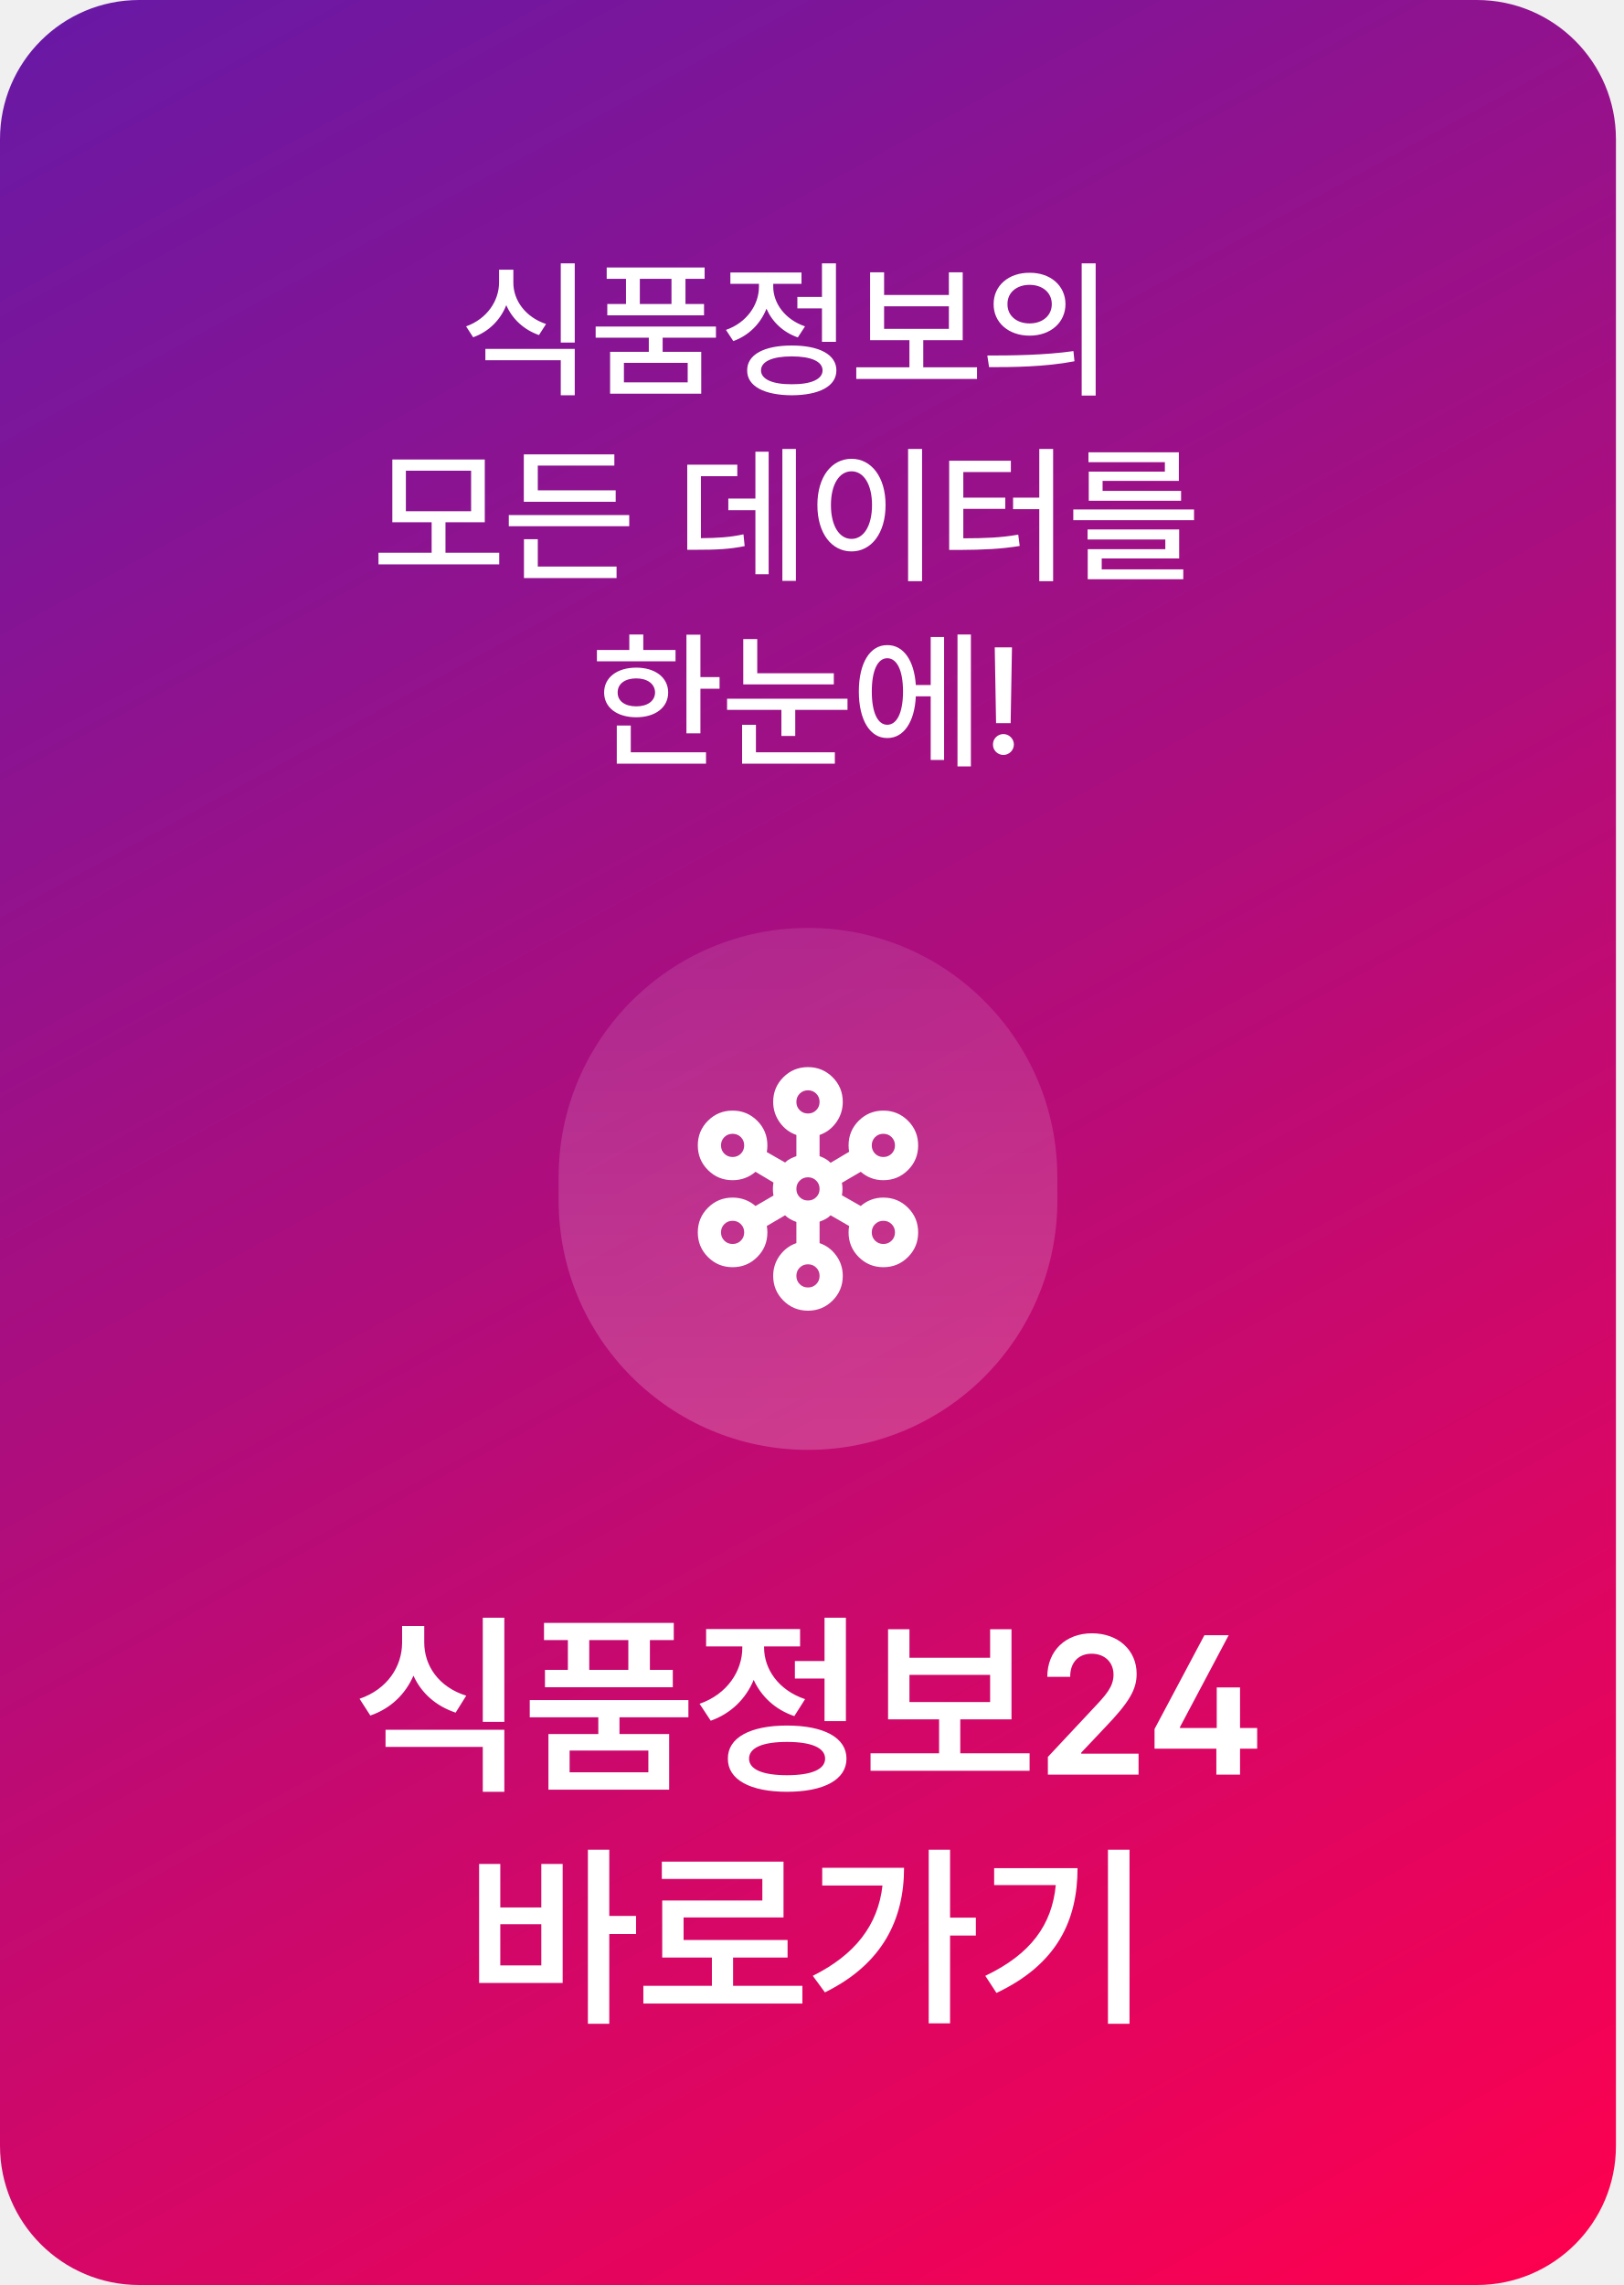
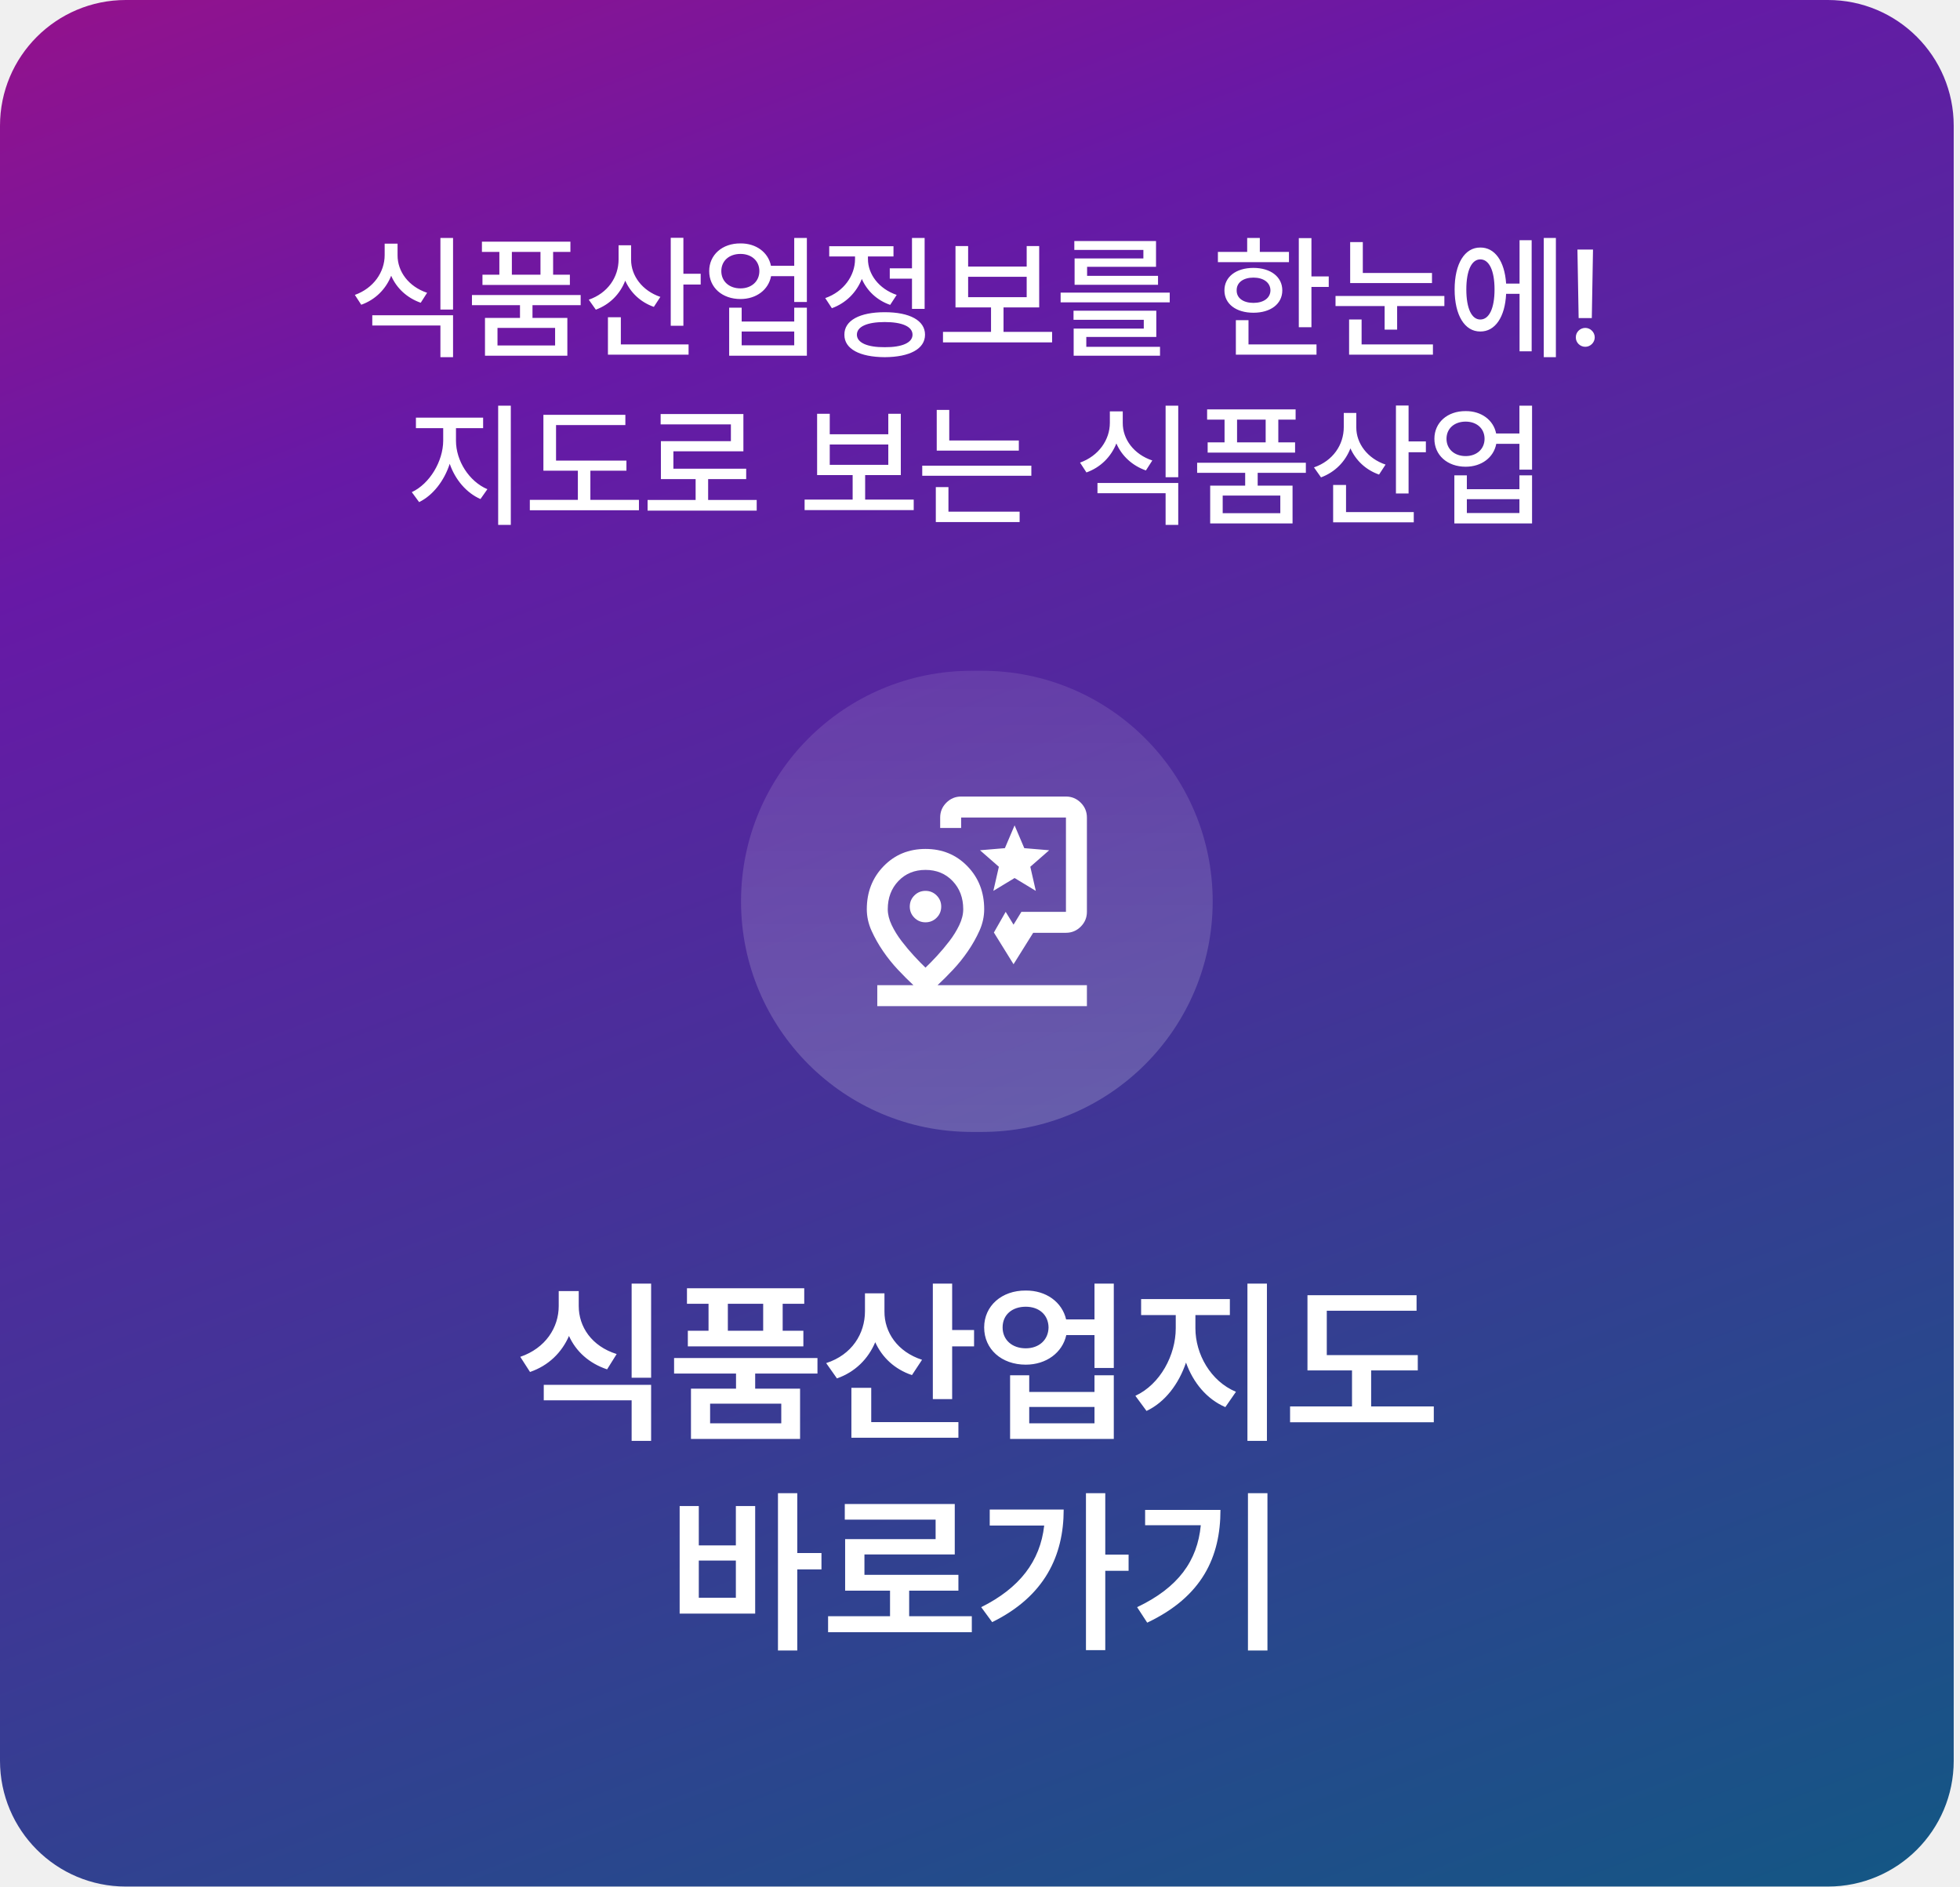
- <svg xmlns="http://www.w3.org/2000/svg" width="140" height="197" viewBox="0 0 140 197" fill="none">
-   <rect width="139.333" height="197" rx="12" fill="url(#paint0_linear_2466_29969)" />
-   <path d="M44.263 24.342C44.251 25.916 45.33 27.351 47.082 27.935L46.472 28.887C45.158 28.423 44.168 27.497 43.654 26.31C43.146 27.585 42.15 28.595 40.797 29.077L40.188 28.138C41.965 27.503 43.032 25.967 43.032 24.342V23.25H44.263V24.342ZM49.557 30.08V34.079H48.351V31.058H41.851V30.08H49.557ZM49.557 22.704V29.534H48.351V22.704H49.557ZM61.732 28.15V29.115H57.136V30.334H60.463V33.94H52.604V30.334H55.943V29.115H51.36V28.15H61.732ZM60.755 23.06V24.037H59.104V26.208H60.704V27.186H52.363V26.208H53.975V24.037H52.312V23.06H60.755ZM53.797 31.286V32.962H59.295V31.286H53.797ZM55.169 26.208H57.898V24.037H55.169V26.208ZM72.079 22.704V29.471H70.873V26.589H68.753V25.599H70.873V22.704H72.079ZM68.27 29.788C70.657 29.788 72.117 30.575 72.117 31.934C72.117 33.292 70.657 34.066 68.27 34.079C65.883 34.066 64.411 33.292 64.424 31.934C64.411 30.575 65.883 29.788 68.27 29.788ZM68.27 30.727C66.607 30.727 65.617 31.159 65.617 31.934C65.617 32.695 66.607 33.14 68.27 33.127C69.933 33.14 70.924 32.695 70.924 31.934C70.924 31.159 69.933 30.727 68.27 30.727ZM66.671 24.71C66.671 26.157 67.699 27.554 69.413 28.138L68.791 29.09C67.515 28.645 66.575 27.738 66.087 26.614C65.585 27.89 64.588 28.912 63.23 29.407L62.595 28.442C64.36 27.833 65.439 26.297 65.439 24.723V24.469H62.976V23.491H69.108V24.469H66.671V24.71ZM84.241 31.667V32.67H73.831V31.667H78.414V29.331H75.024V23.479H76.23V25.434H81.816V23.479H83.009V29.331H79.607V31.667H84.241ZM76.23 28.354H81.816V26.411H76.23V28.354ZM88.773 23.517C90.576 23.504 91.858 24.621 91.871 26.221C91.858 27.82 90.576 28.938 88.773 28.938C86.983 28.938 85.663 27.82 85.675 26.221C85.663 24.621 86.983 23.504 88.773 23.517ZM88.773 24.558C87.669 24.558 86.856 25.218 86.869 26.221C86.856 27.224 87.669 27.884 88.773 27.884C89.878 27.884 90.69 27.224 90.69 26.221C90.69 25.218 89.878 24.558 88.773 24.558ZM94.473 22.704V34.105H93.267V22.704H94.473ZM85.13 30.651C87.199 30.651 90.068 30.626 92.556 30.27L92.645 31.146C90.068 31.642 87.313 31.654 85.282 31.654L85.13 30.651ZM43.045 47.654V48.657H32.634V47.654H37.217V45.026H33.828V39.618H41.8V45.026H38.411V47.654H43.045ZM34.996 40.583V44.074H40.62V40.583H34.996ZM54.255 44.404V45.369H43.87V44.404H54.255ZM53.087 42.272V43.262H45.165V39.174H52.972V40.139H46.371V42.272H53.087ZM53.163 48.848V49.838H45.177V46.486H46.371V48.848H53.163ZM68.626 38.704V50.079H67.458V38.704H68.626ZM66.277 38.945V49.508H65.134V43.985H62.798V42.982H65.134V38.945H66.277ZM63.573 40.062V41.053H60.437V46.398C61.929 46.385 62.932 46.321 64.106 46.067L64.208 47.083C62.9 47.35 61.783 47.4 60.005 47.4H59.257V40.062H63.573ZM79.505 38.704V50.105H78.299V38.704H79.505ZM73.424 39.555C75.113 39.555 76.357 41.103 76.357 43.541C76.357 45.991 75.113 47.54 73.424 47.54C71.711 47.54 70.479 45.991 70.479 43.541C70.479 41.103 71.711 39.555 73.424 39.555ZM73.424 40.634C72.371 40.634 71.647 41.751 71.647 43.541C71.647 45.344 72.371 46.461 73.424 46.461C74.466 46.461 75.189 45.344 75.189 43.541C75.189 41.751 74.466 40.634 73.424 40.634ZM90.804 38.704V50.105H89.611V43.897H87.351V42.906H89.611V38.704H90.804ZM87.161 39.72V40.697H83.06V42.906H86.678V43.871H83.06V46.41C84.965 46.404 86.285 46.359 87.796 46.093L87.922 47.07C86.272 47.337 84.838 47.4 82.73 47.413H81.841V39.72H87.161ZM102.954 43.922V44.849H92.544V43.922H102.954ZM101.672 45.648V48.149H94.994V49.089H102.027V49.94H93.788V47.35H100.478V46.512H93.775V45.648H101.672ZM101.646 38.996V41.459H95.07V42.322H101.837V43.173H93.877V40.659H100.44V39.847H93.851V38.996H101.646ZM60.393 54.717V58.373H62.043V59.376H60.393V63.223H59.187V54.717H60.393ZM58.247 56.037V57.015H51.468V56.037H54.261V54.704H55.467V56.037H58.247ZM54.858 57.56C56.495 57.56 57.612 58.411 57.612 59.706C57.612 61.001 56.495 61.839 54.858 61.839C53.207 61.839 52.09 61.001 52.09 59.706C52.09 58.411 53.207 57.56 54.858 57.56ZM54.858 58.487C53.893 58.487 53.245 58.957 53.258 59.706C53.245 60.442 53.893 60.899 54.858 60.899C55.822 60.899 56.47 60.442 56.483 59.706C56.47 58.957 55.822 58.487 54.858 58.487ZM60.875 64.86V65.838H53.182V62.55H54.388V64.86H60.875ZM71.895 58.043V59.008H64.087V55.098H65.293V58.043H71.895ZM73.075 60.239V61.204H68.569V63.451H67.375V61.204H62.691V60.239H73.075ZM71.984 64.86V65.838H63.986V62.486H65.179V64.86H71.984ZM83.714 54.704V66.079H82.559V54.704H83.714ZM81.403 54.92V65.52H80.248V60.036H78.966C78.864 62.258 77.912 63.642 76.503 63.629C75.018 63.642 74.053 62.08 74.053 59.617C74.053 57.154 75.018 55.605 76.503 55.618C77.887 55.605 78.826 56.919 78.966 59.059H80.248V54.92H81.403ZM76.503 56.748C75.678 56.748 75.17 57.802 75.17 59.617C75.17 61.433 75.678 62.486 76.503 62.486C77.341 62.486 77.862 61.433 77.862 59.617C77.862 57.802 77.341 56.748 76.503 56.748ZM87.256 55.809L87.142 62.347H85.885L85.771 55.809H87.256ZM86.52 65.089C86.025 65.089 85.606 64.683 85.618 64.188C85.606 63.692 86.025 63.286 86.52 63.286C87.002 63.286 87.421 63.692 87.421 64.188C87.421 64.683 87.002 65.089 86.52 65.089Z" fill="white" />
-   <rect x="48.167" y="80" width="43" height="45" rx="21.5" fill="url(#paint1_linear_2466_29969)" />
-   <path d="M69.667 113C68.834 113 68.125 112.708 67.542 112.125C66.959 111.542 66.667 110.833 66.667 110C66.667 109.35 66.855 108.767 67.23 108.25C67.605 107.733 68.084 107.375 68.667 107.175V105.35C68.484 105.283 68.309 105.204 68.142 105.113C67.975 105.021 67.825 104.908 67.692 104.775L66.117 105.7C66.134 105.783 66.146 105.871 66.154 105.963C66.163 106.054 66.167 106.15 66.167 106.25C66.167 107.083 65.875 107.792 65.292 108.375C64.709 108.958 64 109.25 63.167 109.25C62.334 109.25 61.625 108.958 61.042 108.375C60.459 107.792 60.167 107.083 60.167 106.25C60.167 105.417 60.459 104.708 61.042 104.125C61.625 103.542 62.334 103.25 63.167 103.25C63.55 103.25 63.909 103.312 64.242 103.438C64.575 103.562 64.875 103.742 65.142 103.975L66.692 103.075C66.675 102.992 66.663 102.9 66.654 102.8C66.646 102.7 66.642 102.6 66.642 102.5C66.642 102.4 66.646 102.304 66.654 102.213C66.663 102.121 66.675 102.033 66.692 101.95L65.142 101.025C64.875 101.258 64.575 101.438 64.242 101.562C63.909 101.688 63.55 101.75 63.167 101.75C62.334 101.75 61.625 101.458 61.042 100.875C60.459 100.292 60.167 99.583 60.167 98.75C60.167 97.917 60.459 97.208 61.042 96.625C61.625 96.042 62.334 95.75 63.167 95.75C64 95.75 64.709 96.042 65.292 96.625C65.875 97.208 66.167 97.917 66.167 98.75C66.167 98.85 66.163 98.95 66.154 99.05C66.146 99.15 66.134 99.242 66.117 99.325L67.692 100.225C67.825 100.092 67.975 99.983 68.142 99.9C68.309 99.817 68.484 99.742 68.667 99.675V97.85C68.084 97.65 67.605 97.287 67.23 96.763C66.855 96.237 66.667 95.65 66.667 95C66.667 94.167 66.959 93.458 67.542 92.875C68.125 92.292 68.834 92 69.667 92C70.5 92 71.209 92.292 71.792 92.875C72.375 93.458 72.667 94.167 72.667 95C72.667 95.65 72.48 96.237 72.105 96.763C71.73 97.287 71.25 97.65 70.667 97.85V99.675C70.85 99.742 71.021 99.821 71.18 99.912C71.338 100.004 71.484 100.117 71.617 100.25L73.217 99.3C73.2 99.217 73.188 99.129 73.18 99.037C73.171 98.946 73.167 98.85 73.167 98.75C73.167 97.917 73.459 97.208 74.042 96.625C74.625 96.042 75.334 95.75 76.167 95.75C77 95.75 77.709 96.042 78.292 96.625C78.875 97.208 79.167 97.917 79.167 98.75C79.167 99.583 78.875 100.292 78.292 100.875C77.709 101.458 77 101.75 76.167 101.75C75.784 101.75 75.43 101.688 75.105 101.562C74.779 101.438 74.484 101.258 74.217 101.025L72.592 101.975C72.609 102.058 72.621 102.146 72.629 102.238C72.638 102.329 72.642 102.417 72.642 102.5C72.642 102.583 72.638 102.675 72.629 102.775C72.621 102.875 72.609 102.967 72.592 103.05L74.217 103.975C74.484 103.742 74.779 103.562 75.105 103.438C75.43 103.312 75.784 103.25 76.167 103.25C77 103.25 77.709 103.542 78.292 104.125C78.875 104.708 79.167 105.417 79.167 106.25C79.167 107.083 78.875 107.792 78.292 108.375C77.709 108.958 77 109.25 76.167 109.25C75.334 109.25 74.625 108.958 74.042 108.375C73.459 107.792 73.167 107.083 73.167 106.25C73.167 106.15 73.171 106.054 73.18 105.963C73.188 105.871 73.2 105.783 73.217 105.7L71.617 104.775C71.484 104.908 71.338 105.017 71.18 105.1C71.021 105.183 70.85 105.258 70.667 105.325V107.175C71.25 107.375 71.73 107.733 72.105 108.25C72.48 108.767 72.667 109.35 72.667 110C72.667 110.833 72.375 111.542 71.792 112.125C71.209 112.708 70.5 113 69.667 113ZM69.667 111C69.95 111 70.188 110.904 70.379 110.712C70.571 110.521 70.667 110.283 70.667 110C70.667 109.717 70.571 109.479 70.379 109.288C70.188 109.096 69.95 109 69.667 109C69.384 109 69.146 109.096 68.954 109.288C68.763 109.479 68.667 109.717 68.667 110C68.667 110.283 68.763 110.521 68.954 110.712C69.146 110.904 69.384 111 69.667 111ZM63.167 107.25C63.45 107.25 63.688 107.154 63.88 106.963C64.071 106.771 64.167 106.533 64.167 106.25C64.167 105.967 64.071 105.729 63.88 105.538C63.688 105.346 63.45 105.25 63.167 105.25C62.884 105.25 62.646 105.346 62.455 105.538C62.263 105.729 62.167 105.967 62.167 106.25C62.167 106.533 62.263 106.771 62.455 106.963C62.646 107.154 62.884 107.25 63.167 107.25ZM76.167 107.25C76.45 107.25 76.688 107.154 76.879 106.963C77.071 106.771 77.167 106.533 77.167 106.25C77.167 105.967 77.071 105.729 76.879 105.538C76.688 105.346 76.45 105.25 76.167 105.25C75.884 105.25 75.646 105.346 75.454 105.538C75.263 105.729 75.167 105.967 75.167 106.25C75.167 106.533 75.263 106.771 75.454 106.963C75.646 107.154 75.884 107.25 76.167 107.25ZM69.667 103.5C69.95 103.5 70.188 103.404 70.379 103.213C70.571 103.021 70.667 102.783 70.667 102.5C70.667 102.217 70.571 101.979 70.379 101.788C70.188 101.596 69.95 101.5 69.667 101.5C69.384 101.5 69.146 101.596 68.954 101.788C68.763 101.979 68.667 102.217 68.667 102.5C68.667 102.783 68.763 103.021 68.954 103.213C69.146 103.404 69.384 103.5 69.667 103.5ZM63.167 99.75C63.45 99.75 63.688 99.654 63.88 99.463C64.071 99.271 64.167 99.033 64.167 98.75C64.167 98.467 64.071 98.229 63.88 98.037C63.688 97.846 63.45 97.75 63.167 97.75C62.884 97.75 62.646 97.846 62.455 98.037C62.263 98.229 62.167 98.467 62.167 98.75C62.167 99.033 62.263 99.271 62.455 99.463C62.646 99.654 62.884 99.75 63.167 99.75ZM76.167 99.75C76.45 99.75 76.688 99.654 76.879 99.463C77.071 99.271 77.167 99.033 77.167 98.75C77.167 98.467 77.071 98.229 76.879 98.037C76.688 97.846 76.45 97.75 76.167 97.75C75.884 97.75 75.646 97.846 75.454 98.037C75.263 98.229 75.167 98.467 75.167 98.75C75.167 99.033 75.263 99.271 75.454 99.463C75.646 99.654 75.884 99.75 76.167 99.75ZM69.667 96C69.95 96 70.188 95.904 70.379 95.713C70.571 95.521 70.667 95.283 70.667 95C70.667 94.717 70.571 94.479 70.379 94.287C70.188 94.096 69.95 94 69.667 94C69.384 94 69.146 94.096 68.954 94.287C68.763 94.479 68.667 94.717 68.667 95C68.667 95.283 68.763 95.521 68.954 95.713C69.146 95.904 69.384 96 69.667 96Z" fill="white" />
-   <path d="M36.58 141.611C36.58 143.587 37.808 145.446 40.199 146.193L39.286 147.654C37.551 147.073 36.314 145.936 35.65 144.467C34.961 146.044 33.708 147.297 31.931 147.903L31.002 146.459C33.425 145.629 34.671 143.653 34.671 141.611V140.184H36.58V141.611ZM43.486 149.132V154.478H41.627V150.609H33.243V149.132H43.486ZM43.486 139.47V148.451H41.627V139.47H43.486ZM59.357 146.575V148.053H53.414V149.497H57.697V154.295H47.288V149.497H51.588V148.053H45.677V146.575H59.357ZM58.095 139.918V141.396H56.037V143.969H58.012V145.463H46.989V143.969H48.965V141.396H46.906V139.918H58.095ZM49.114 150.925V152.801H55.904V150.925H49.114ZM50.807 143.969H54.177V141.396H50.807V143.969ZM72.937 139.47V148.385H71.094V144.716H68.538V143.205H71.094V139.47H72.937ZM67.857 148.767C71.045 148.767 72.987 149.812 72.987 151.622C72.987 153.432 71.045 154.478 67.857 154.478C64.686 154.478 62.744 153.432 62.76 151.622C62.744 149.812 64.686 148.767 67.857 148.767ZM67.857 150.178C65.765 150.178 64.587 150.676 64.587 151.622C64.587 152.552 65.765 153.05 67.857 153.05C69.949 153.05 71.144 152.552 71.144 151.622C71.144 150.676 69.949 150.178 67.857 150.178ZM65.882 142.043C65.882 143.869 67.093 145.712 69.418 146.492L68.488 147.953C66.82 147.389 65.632 146.243 64.985 144.832C64.321 146.434 63.068 147.712 61.283 148.352L60.32 146.891C62.727 146.061 64.005 144.035 64.005 142.06V141.943H60.884V140.449H68.986V141.943H65.882V142.043ZM88.775 151.157V152.668H75.062V151.157H80.972V148.235H76.573V140.466H78.416V142.923H85.372V140.466H87.215V148.235H82.799V151.157H88.775ZM78.416 146.741H85.372V144.4H78.416V146.741ZM90.352 153V151.473L94.22 147.339C95.349 146.144 95.997 145.446 96.013 144.4C96.013 143.238 95.183 142.574 94.121 142.574C93.008 142.574 92.261 143.321 92.278 144.566H90.302C90.302 142.309 91.896 140.814 94.154 140.814C96.412 140.814 98.005 142.275 98.005 144.301C98.005 145.629 97.424 146.708 95.233 148.982L93.224 151.107V151.19H98.171V153H90.352ZM99.549 150.759V149.065L103.849 140.98H105.941L101.741 148.899V148.982H104.912V145.479H106.921V148.982H108.398V150.759H106.921V153H104.879V150.759H99.549ZM52.534 159.47V165.181H54.842V166.741H52.534V174.478H50.691V159.47H52.534ZM43.137 160.698V164.45H46.673V160.698H48.516V170.958H41.311V160.698H43.137ZM43.137 169.447H46.673V165.895H43.137V169.447ZM69.185 171.207V172.734H55.472V171.207H61.383V168.767H57.099V163.853H65.732V161.993H57.066V160.499H67.558V165.313H58.942V167.256H67.907V168.767H63.209V171.207H69.185ZM81.919 159.47V165.33H84.143V166.874H81.919V174.444H80.076V159.47H81.919ZM77.951 161.03C77.951 165.446 76.125 169.314 71.128 171.771L70.082 170.344C73.734 168.526 75.71 165.969 76.091 162.558H70.895V161.03H77.951ZM97.391 159.47V174.478H95.532V159.47H97.391ZM92.909 161.063C92.909 165.529 91.182 169.331 85.92 171.821L84.957 170.344C88.883 168.476 90.709 165.936 91.033 162.524H85.72V161.063H92.909Z" fill="white" />
+ <svg xmlns="http://www.w3.org/2000/svg" width="187" height="180" viewBox="0 0 187 180" fill="none">
+   <rect width="186.4" height="180" rx="12" fill="url(#paint0_linear_3827_6814)" />
+   <path d="M37.931 24.342C37.918 25.916 38.997 27.351 40.749 27.935L40.14 28.887C38.826 28.423 37.836 27.497 37.322 26.31C36.814 27.585 35.817 28.595 34.465 29.077L33.856 28.138C35.633 27.503 36.7 25.967 36.7 24.342V23.25H37.931V24.342ZM43.225 30.08V34.079H42.019V31.058H35.519V30.08H43.225ZM43.225 22.704V29.534H42.019V22.704H43.225ZM55.4 28.15V29.115H50.804V30.334H54.13V33.94H46.272V30.334H49.611V29.115H45.028V28.15H55.4ZM54.422 23.06V24.037H52.772V26.208H54.371V27.186H46.031V26.208H47.643V24.037H45.98V23.06H54.422ZM47.465 31.286V32.962H52.962V31.286H47.465ZM48.836 26.208H51.566V24.037H48.836V26.208ZM60.211 24.786C60.211 26.31 61.278 27.744 63.004 28.328L62.382 29.28C61.106 28.83 60.16 27.922 59.653 26.779C59.157 28.055 58.18 29.052 56.847 29.547L56.174 28.595C57.977 27.973 59.018 26.449 59.018 24.748V23.402H60.211V24.786ZM65.201 22.691V26.119H66.851V27.148H65.201V31.083H63.994V22.691H65.201ZM65.696 32.86V33.838H58.002V30.27H59.234V32.86H65.696ZM70.647 23.225C72.145 23.212 73.3 24.081 73.554 25.357H75.776V22.704H76.982V28.811H75.776V26.348H73.567C73.319 27.655 72.157 28.531 70.647 28.531C68.907 28.531 67.663 27.439 67.663 25.865C67.663 24.316 68.907 23.212 70.647 23.225ZM70.647 24.227C69.568 24.227 68.819 24.888 68.819 25.865C68.819 26.843 69.568 27.516 70.647 27.516C71.701 27.516 72.45 26.843 72.45 25.865C72.45 24.888 71.701 24.227 70.647 24.227ZM70.761 29.356V30.677H75.776V29.356H76.982V33.94H69.568V29.356H70.761ZM70.761 32.949H75.776V31.629H70.761V32.949ZM88.217 22.704V29.471H87.011V26.589H84.891V25.599H87.011V22.704H88.217ZM84.409 29.788C86.795 29.788 88.255 30.575 88.255 31.934C88.255 33.292 86.795 34.066 84.409 34.079C82.022 34.066 80.549 33.292 80.562 31.934C80.549 30.575 82.022 29.788 84.409 29.788ZM84.409 30.727C82.745 30.727 81.755 31.159 81.755 31.934C81.755 32.695 82.745 33.14 84.409 33.127C86.072 33.14 87.062 32.695 87.062 31.934C87.062 31.159 86.072 30.727 84.409 30.727ZM82.809 24.71C82.809 26.157 83.837 27.554 85.551 28.138L84.929 29.09C83.653 28.645 82.714 27.738 82.225 26.614C81.723 27.89 80.727 28.912 79.368 29.407L78.734 28.442C80.498 27.833 81.577 26.297 81.577 24.723V24.469H79.115V23.491H85.246V24.469H82.809V24.71ZM100.379 31.667V32.67H89.969V31.667H94.552V29.331H91.162V23.479H92.368V25.434H97.954V23.479H99.148V29.331H95.745V31.667H100.379ZM92.368 28.354H97.954V26.411H92.368V28.354ZM111.602 27.922V28.849H101.192V27.922H111.602ZM110.32 29.648V32.149H103.642V33.089H110.675V33.94H102.436V31.35H109.126V30.512H102.423V29.648H110.32ZM110.294 22.996V25.459H103.718V26.322H110.485V27.173H102.525V24.659H109.088V23.847H102.499V22.996H110.294ZM125.122 22.717V26.373H126.773V27.376H125.122V31.223H123.916V22.717H125.122ZM122.977 24.037V25.015H116.198V24.037H118.991V22.704H120.197V24.037H122.977ZM119.587 25.561C121.225 25.561 122.342 26.411 122.342 27.706C122.342 29.001 121.225 29.839 119.587 29.839C117.937 29.839 116.82 29.001 116.82 27.706C116.82 26.411 117.937 25.561 119.587 25.561ZM119.587 26.487C118.622 26.487 117.975 26.957 117.988 27.706C117.975 28.442 118.622 28.899 119.587 28.899C120.552 28.899 121.2 28.442 121.212 27.706C121.2 26.957 120.552 26.487 119.587 26.487ZM125.605 32.86V33.838H117.911V30.55H119.117V32.86H125.605ZM136.624 26.043V27.008H128.817V23.098H130.023V26.043H136.624ZM137.805 28.239V29.204H133.298V31.451H132.105V29.204H127.42V28.239H137.805ZM136.713 32.86V33.838H128.715V30.486H129.908V32.86H136.713ZM148.444 22.704V34.079H147.288V22.704H148.444ZM146.133 22.92V33.52H144.978V28.036H143.696C143.594 30.258 142.642 31.642 141.233 31.629C139.747 31.642 138.783 30.08 138.783 27.617C138.783 25.154 139.747 23.605 141.233 23.618C142.617 23.605 143.556 24.919 143.696 27.059H144.978V22.92H146.133ZM141.233 24.748C140.408 24.748 139.9 25.802 139.9 27.617C139.9 29.433 140.408 30.486 141.233 30.486C142.071 30.486 142.591 29.433 142.591 27.617C142.591 25.802 142.071 24.748 141.233 24.748ZM151.986 23.809L151.871 30.347H150.615L150.5 23.809H151.986ZM151.249 33.089C150.754 33.089 150.335 32.683 150.348 32.188C150.335 31.692 150.754 31.286 151.249 31.286C151.732 31.286 152.151 31.692 152.151 32.188C152.151 32.683 151.732 33.089 151.249 33.089ZM43.504 42.056C43.504 43.96 44.748 45.928 46.5 46.677L45.84 47.616C44.501 47.026 43.434 45.775 42.907 44.252C42.381 45.877 41.308 47.261 39.988 47.908L39.289 46.956C41.003 46.156 42.273 44.011 42.285 42.056V40.85H39.683V39.847H46.094V40.85H43.504V42.056ZM48.735 38.704V50.079H47.529V38.704H48.735ZM59.767 43.947V44.912H56.327V47.692H60.96V48.683H50.55V47.692H55.133V44.912H51.845V39.58H59.665V40.558H53.051V43.947H59.767ZM72.196 47.705V48.721H61.785V47.705H66.368V45.712H63.055V42.094H69.733V40.494H63.03V39.504H70.926V43.059H64.248V44.722H71.193V45.712H67.562V47.705H72.196ZM87.176 47.667V48.67H76.766V47.667H81.349V45.331H77.959V39.478H79.165V41.434H84.751V39.478H85.945V45.331H82.542V47.667H87.176ZM79.165 44.353H84.751V42.411H79.165V44.353ZM97.205 42.03V42.995H89.372V39.11H90.566V42.03H97.205ZM98.399 44.43V45.395H87.989V44.43H98.399ZM97.281 48.822V49.812H89.284V46.474H90.49V48.822H97.281ZM107.12 40.342C107.108 41.916 108.187 43.351 109.939 43.935L109.329 44.887C108.015 44.423 107.025 43.497 106.511 42.31C106.003 43.585 105.007 44.595 103.655 45.077L103.045 44.138C104.823 43.503 105.889 41.967 105.889 40.342V39.25H107.12V40.342ZM112.414 46.08V50.079H111.208V47.058H104.708V46.08H112.414ZM112.414 38.704V45.534H111.208V38.704H112.414ZM124.589 44.15V45.115H119.993V46.334H123.32V49.94H115.461V46.334H118.8V45.115H114.217V44.15H124.589ZM123.612 39.06V40.037H121.961V42.208H123.561V43.185H115.22V42.208H116.832V40.037H115.169V39.06H123.612ZM116.655 47.286V48.962H122.152V47.286H116.655ZM118.026 42.208H120.755V40.037H118.026V42.208ZM129.401 40.786C129.401 42.31 130.467 43.744 132.194 44.328L131.572 45.28C130.296 44.83 129.35 43.922 128.842 42.779C128.347 44.055 127.369 45.052 126.036 45.547L125.364 44.595C127.166 43.973 128.207 42.449 128.207 40.748V39.402H129.401V40.786ZM134.39 38.691V42.119H136.04V43.148H134.39V47.083H133.184V38.691H134.39ZM134.885 48.86V49.838H127.192V46.27H128.423V48.86H134.885ZM139.836 39.225C141.334 39.212 142.49 40.081 142.743 41.357H144.965V38.704H146.171V44.81H144.965V42.348H142.756C142.509 43.655 141.347 44.531 139.836 44.531C138.097 44.531 136.853 43.44 136.853 41.865C136.853 40.316 138.097 39.212 139.836 39.225ZM139.836 40.227C138.757 40.227 138.008 40.888 138.008 41.865C138.008 42.843 138.757 43.516 139.836 43.516C140.89 43.516 141.639 42.843 141.639 41.865C141.639 40.888 140.89 40.227 139.836 40.227ZM139.95 45.356V46.677H144.965V45.356H146.171V49.94H138.757V45.356H139.95ZM139.95 48.949H144.965V47.629H139.95V48.949Z" fill="white" />
+   <rect x="70.7" y="64" width="45" height="44" rx="22" fill="url(#paint1_linear_3827_6814)" />
+   <path d="M88.3 92.325C88.617 92.025 88.979 91.654 89.388 91.213C89.796 90.771 90.192 90.3 90.575 89.8C90.959 89.3 91.275 88.787 91.525 88.263C91.775 87.737 91.9 87.233 91.9 86.75C91.9 85.667 91.563 84.771 90.888 84.062C90.213 83.354 89.35 83 88.3 83C87.25 83 86.388 83.354 85.713 84.062C85.038 84.771 84.7 85.667 84.7 86.75C84.7 87.233 84.825 87.737 85.075 88.263C85.325 88.787 85.642 89.3 86.025 89.8C86.409 90.3 86.804 90.771 87.213 91.213C87.621 91.654 87.984 92.025 88.3 92.325ZM83.7 96V94H87.15C86.683 93.567 86.192 93.075 85.675 92.525C85.159 91.975 84.683 91.383 84.25 90.75C83.817 90.117 83.45 89.467 83.15 88.8C82.85 88.133 82.7 87.45 82.7 86.75C82.7 85.117 83.234 83.75 84.3 82.65C85.367 81.55 86.7 81 88.3 81C89.9 81 91.234 81.55 92.3 82.65C93.367 83.75 93.9 85.117 93.9 86.75C93.9 87.45 93.75 88.133 93.45 88.8C93.15 89.467 92.784 90.117 92.35 90.75C91.917 91.383 91.442 91.975 90.925 92.525C90.409 93.075 89.917 93.567 89.45 94H103.7V96H83.7ZM96.7 92L94.825 88.975L95.95 87L96.7 88.225L97.45 87H101.7V78H91.7V79H89.7V78C89.7 77.45 89.896 76.979 90.288 76.588C90.679 76.196 91.15 76 91.7 76H101.7C102.25 76 102.721 76.196 103.113 76.588C103.504 76.979 103.7 77.45 103.7 78V87C103.7 87.55 103.504 88.021 103.113 88.412C102.721 88.804 102.25 89 101.7 89H98.575L96.7 92ZM94.775 85L96.8 83.775L98.825 85L98.3 82.7L100.1 81.125L97.725 80.925L96.8 78.75L95.875 80.925L93.5 81.125L95.3 82.7L94.775 85ZM88.3 88C88.717 88 89.071 87.854 89.363 87.562C89.654 87.271 89.8 86.917 89.8 86.5C89.8 86.083 89.654 85.729 89.363 85.438C89.071 85.146 88.717 85 88.3 85C87.883 85 87.529 85.146 87.238 85.438C86.946 85.729 86.8 86.083 86.8 86.5C86.8 86.917 86.946 87.271 87.238 87.562C87.529 87.854 87.883 88 88.3 88Z" fill="white" />
+   <path d="M55.216 124.611C55.216 126.587 56.444 128.446 58.835 129.193L57.922 130.654C56.187 130.073 54.95 128.936 54.286 127.467C53.597 129.044 52.344 130.297 50.567 130.903L49.638 129.459C52.061 128.629 53.306 126.653 53.306 124.611V123.184H55.216V124.611ZM62.122 132.132V137.478H60.263V133.609H51.879V132.132H62.122ZM62.122 122.47V131.451H60.263V122.47H62.122ZM77.993 129.575V131.053H72.05V132.497H76.333V137.295H65.924V132.497H70.223V131.053H64.313V129.575H77.993ZM76.731 122.918V124.396H74.673V126.969H76.648V128.463H65.625V126.969H67.6V124.396H65.542V122.918H76.731ZM67.75 133.925V135.801H74.54V133.925H67.75ZM69.443 126.969H72.813V124.396H69.443V126.969ZM84.385 125.126C84.368 127.102 85.613 128.978 87.971 129.741L87.008 131.202C85.339 130.638 84.16 129.509 83.505 128.064C82.832 129.658 81.596 130.903 79.852 131.518L78.823 130.057C81.297 129.26 82.525 127.234 82.525 125.109V123.399H84.385V125.126ZM90.843 122.47V126.902H92.934V128.463H90.843V133.493H89V122.47H90.843ZM91.44 135.685V137.179H81.23V132.414H83.123V135.685H91.44ZM97.865 123.134C99.807 123.117 101.335 124.238 101.717 125.89H104.423V122.47H106.265V130.521H104.423V127.384H101.733C101.36 129.069 99.816 130.206 97.865 130.206C95.557 130.206 93.897 128.729 93.897 126.653C93.897 124.611 95.557 123.117 97.865 123.134ZM97.865 124.678C96.57 124.678 95.657 125.441 95.657 126.653C95.657 127.849 96.57 128.646 97.865 128.646C99.127 128.646 100.023 127.849 100.04 126.653C100.023 125.441 99.127 124.678 97.865 124.678ZM98.197 131.219V132.812H104.423V131.219H106.265V137.295H96.371V131.219H98.197ZM98.197 135.801H104.423V134.24H98.197V135.801ZM114.052 126.736C114.052 129.193 115.496 131.783 117.92 132.796L116.907 134.257C115.131 133.493 113.836 131.916 113.155 130.007C112.458 132.065 111.146 133.792 109.387 134.622L108.324 133.178C110.698 132.082 112.176 129.293 112.176 126.736V125.475H108.872V123.947H117.339V125.475H114.052V126.736ZM120.875 122.47V137.478H119.015V122.47H120.875ZM135.268 129.293V130.754H130.819V134.19H136.796V135.701H123.083V134.19H128.993V130.754H124.743V123.582H135.152V125.06H126.586V129.293H135.268ZM76.067 142.47V148.181H78.375V149.741H76.067V157.478H74.224V142.47H76.067ZM66.671 143.698V147.45H70.207V143.698H72.05V153.958H64.844V143.698H66.671ZM66.671 152.447H70.207V148.895H66.671V152.447ZM92.719 154.207V155.734H79.006V154.207H84.916V151.767H80.633V146.853H89.265V144.993H80.599V143.499H91.092V148.313H82.475V150.256H91.44V151.767H86.742V154.207H92.719ZM105.452 142.47V148.33H107.677V149.874H105.452V157.444H103.609V142.47H105.452ZM101.484 144.03C101.484 148.446 99.658 152.314 94.661 154.771L93.615 153.344C97.267 151.526 99.243 148.969 99.625 145.558H94.428V144.03H101.484ZM120.925 142.47V157.478H119.065V142.47H120.925ZM116.442 144.063C116.442 148.529 114.716 152.331 109.453 154.821L108.49 153.344C112.416 151.476 114.242 148.936 114.566 145.524H109.254V144.063H116.442Z" fill="white" />
  <defs>
-     <linearGradient id="paint0_linear_2466_29969" x1="0" y1="0" x2="114.961" y2="210.128" gradientUnits="userSpaceOnUse">
-       <stop stop-color="#6719A6" />
-       <stop offset="1" stop-color="#FF004E" />
+     <linearGradient id="paint0_linear_3827_6814" x1="-103" y1="-97" x2="25.172" y2="240.956" gradientUnits="userSpaceOnUse">
+       <stop stop-color="#FF004E" />
+       <stop offset="0.5" stop-color="#6719A6" />
+       <stop offset="1" stop-color="#135784" />
    </linearGradient>
-     <linearGradient id="paint1_linear_2466_29969" x1="69.667" y1="80" x2="69.667" y2="125" gradientUnits="userSpaceOnUse">
+     <linearGradient id="paint1_linear_3827_6814" x1="93.2" y1="64" x2="93.2" y2="108" gradientUnits="userSpaceOnUse">
      <stop stop-color="white" stop-opacity="0.1" />
      <stop offset="1" stop-color="white" stop-opacity="0.2" />
    </linearGradient>
  </defs>
</svg>
